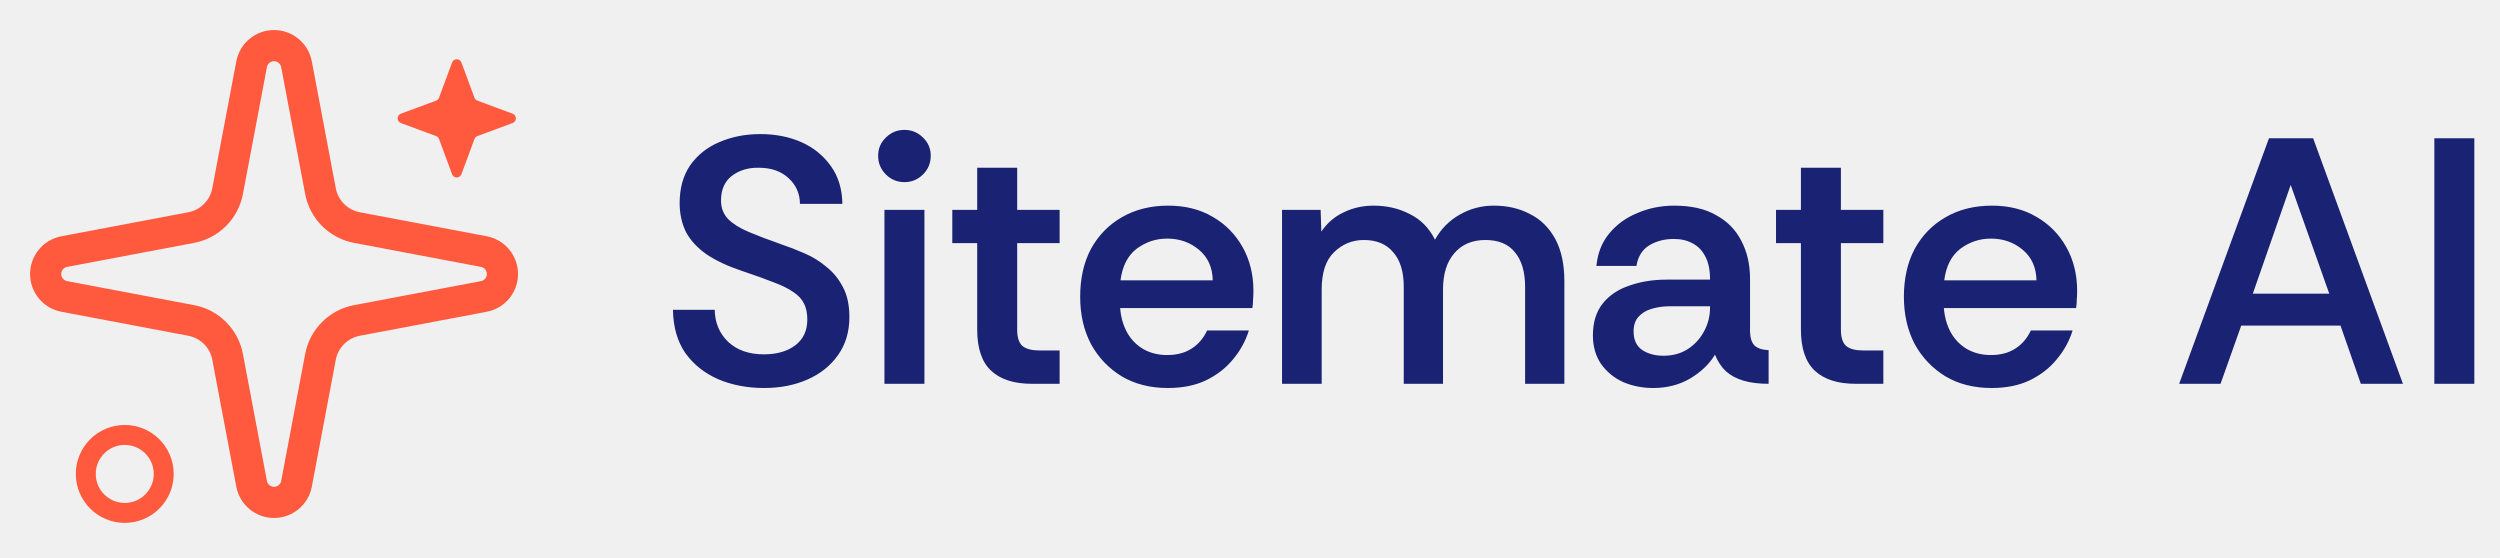
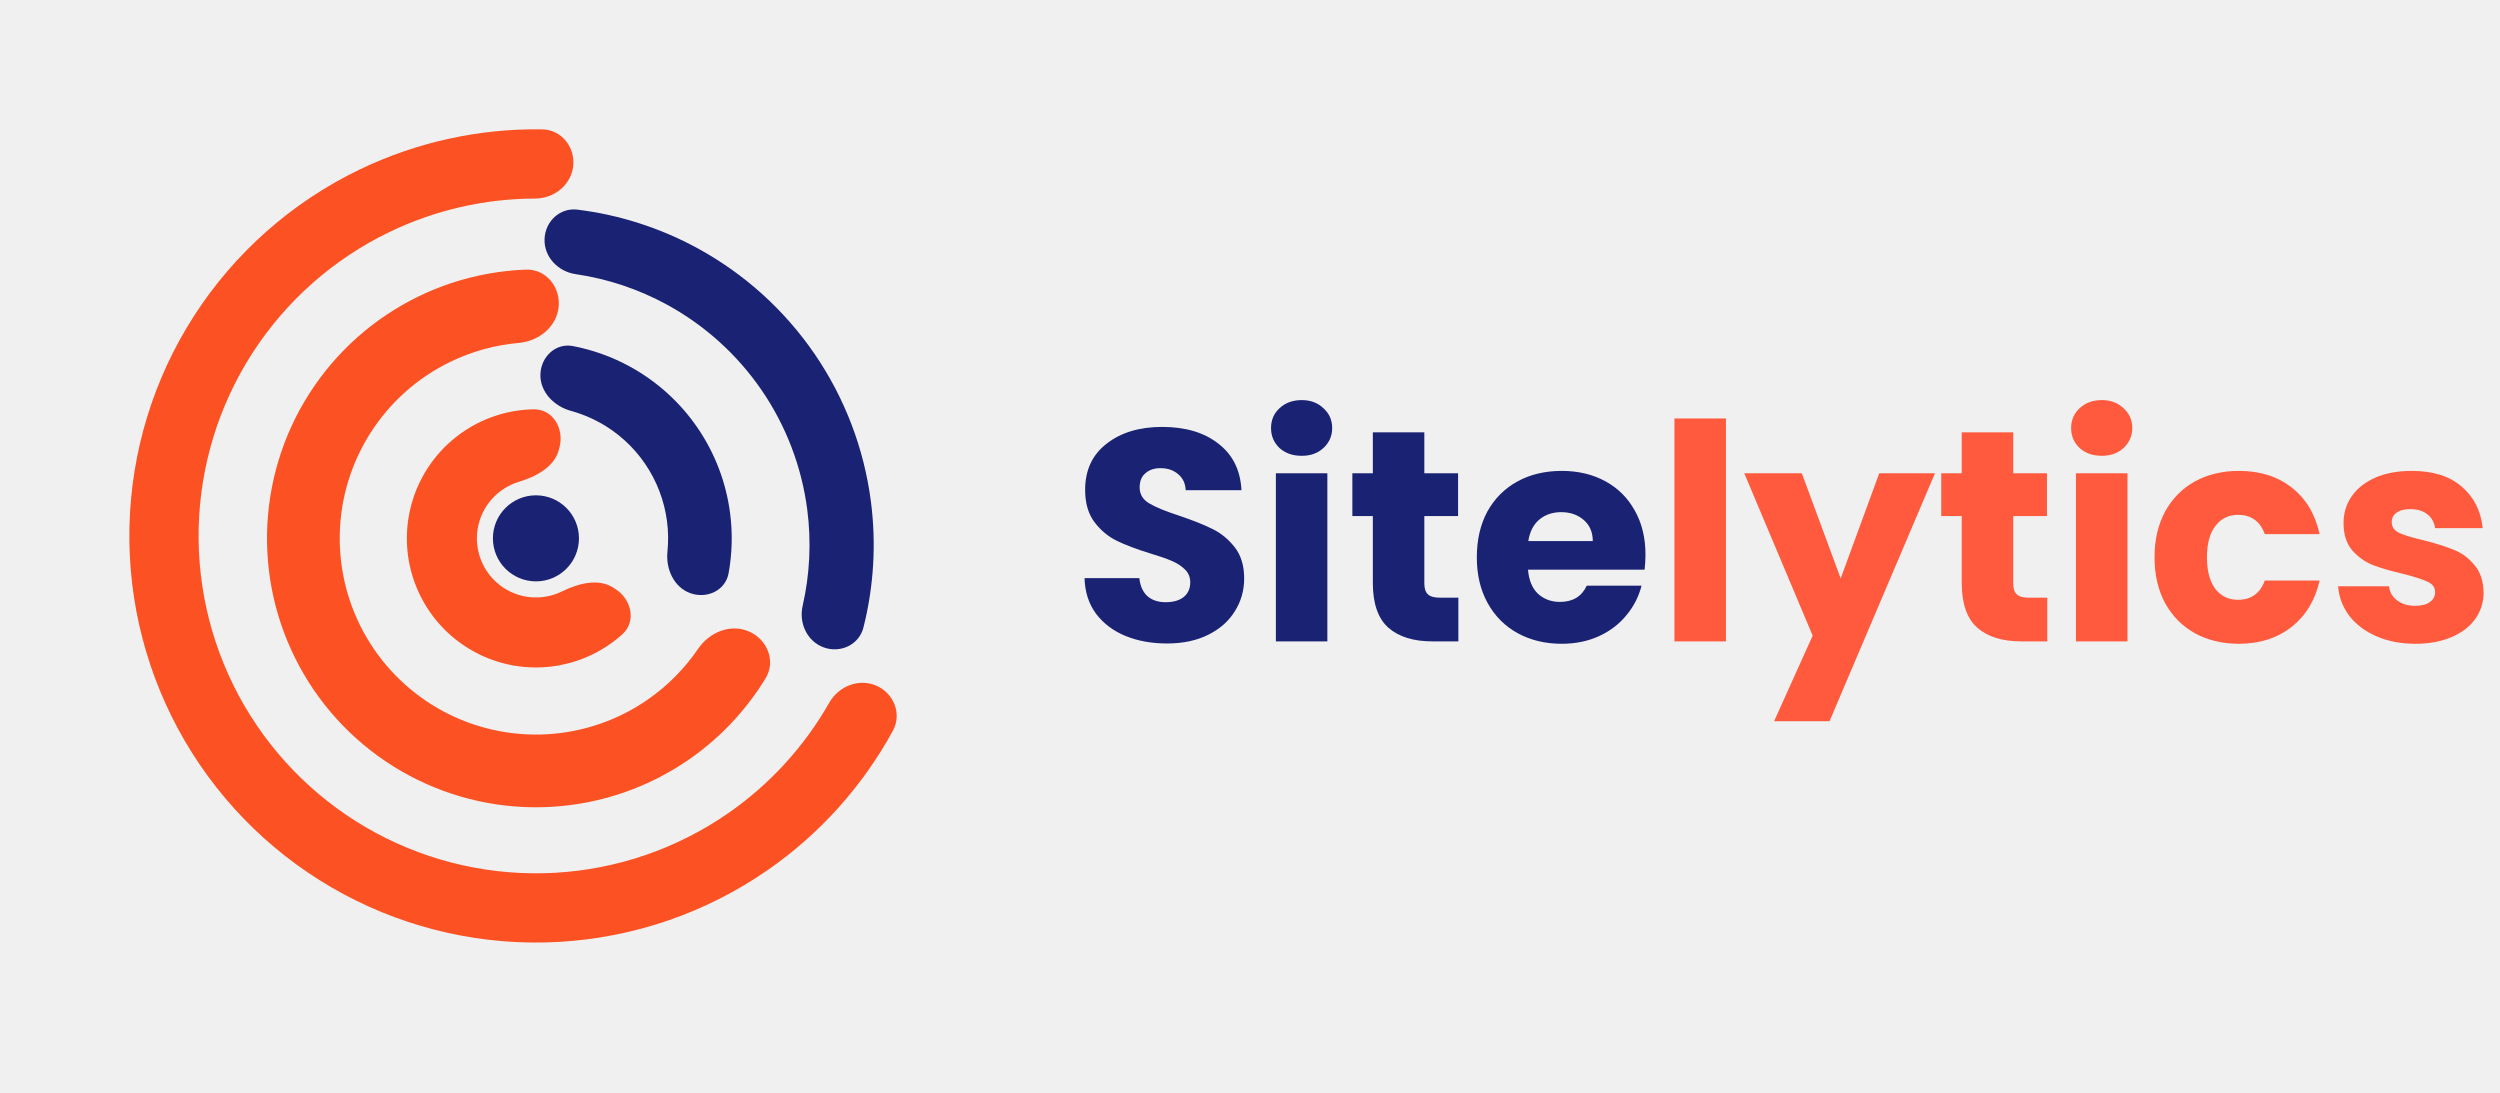
- <svg xmlns="http://www.w3.org/2000/svg" width="148" height="33" viewBox="0 0 148 33" fill="none">
-   <path d="M14.895 3.804C14.953 3.494 15.118 3.214 15.36 3.013C15.603 2.811 15.908 2.701 16.224 2.701C16.539 2.701 16.845 2.811 17.087 3.013C17.33 3.214 17.495 3.494 17.553 3.804L18.973 11.317C19.074 11.851 19.334 12.343 19.718 12.727C20.103 13.111 20.594 13.371 21.128 13.472L28.641 14.893C28.951 14.951 29.231 15.115 29.433 15.358C29.634 15.601 29.745 15.906 29.745 16.221C29.745 16.537 29.634 16.842 29.433 17.085C29.231 17.328 28.951 17.492 28.641 17.55L21.128 18.971C20.594 19.072 20.103 19.331 19.718 19.716C19.334 20.1 19.074 20.591 18.973 21.126L17.553 28.639C17.495 28.949 17.33 29.229 17.087 29.43C16.845 29.632 16.539 29.742 16.224 29.742C15.908 29.742 15.603 29.632 15.36 29.43C15.118 29.229 14.953 28.949 14.895 28.639L13.474 21.126C13.373 20.591 13.114 20.1 12.73 19.716C12.345 19.331 11.854 19.072 11.32 18.971L3.807 17.55C3.497 17.492 3.217 17.328 3.015 17.085C2.813 16.842 2.703 16.537 2.703 16.221C2.703 15.906 2.813 15.601 3.015 15.358C3.217 15.115 3.497 14.951 3.807 14.893L11.32 13.472C11.854 13.371 12.345 13.111 12.73 12.727C13.114 12.343 13.373 11.851 13.474 11.317L14.895 3.804Z" stroke="#FF5A3D" stroke-width="1.845" stroke-linecap="round" stroke-linejoin="round" />
-   <path d="M26.763 3.701C26.858 3.444 27.221 3.444 27.317 3.701L28.088 5.785C28.118 5.866 28.181 5.929 28.262 5.959L30.346 6.73C30.604 6.826 30.604 7.189 30.346 7.284L28.262 8.056C28.181 8.085 28.118 8.149 28.088 8.23L27.317 10.314C27.221 10.571 26.858 10.571 26.763 10.314L25.991 8.23C25.962 8.149 25.898 8.085 25.817 8.056L23.733 7.284C23.476 7.189 23.476 6.826 23.733 6.73L25.817 5.959C25.898 5.929 25.962 5.866 25.991 5.785L26.763 3.701Z" fill="#FF5A3D" />
-   <g clip-path="url(#clip0_10799_3646)">
-     <path d="M7.385 30.364C8.66 30.364 9.693 29.331 9.693 28.056C9.693 26.782 8.66 25.749 7.385 25.749C6.111 25.749 5.078 26.782 5.078 28.056C5.078 29.331 6.111 30.364 7.385 30.364Z" stroke="#FF5A3D" stroke-width="1.181" stroke-linecap="round" stroke-linejoin="round" />
-   </g>
-   <path d="M45.239 22.97C44.242 22.97 43.335 22.797 42.519 22.451C41.702 22.091 41.051 21.572 40.567 20.894C40.096 20.202 39.854 19.351 39.84 18.34H42.311C42.325 19.115 42.595 19.752 43.121 20.25C43.647 20.735 44.346 20.977 45.218 20.977C45.993 20.977 46.616 20.797 47.086 20.437C47.557 20.077 47.792 19.572 47.792 18.921C47.792 18.548 47.73 18.236 47.605 17.987C47.481 17.724 47.273 17.496 46.983 17.302C46.692 17.094 46.304 16.901 45.82 16.721C45.335 16.527 44.719 16.305 43.972 16.056C43.1 15.765 42.387 15.433 41.833 15.059C41.28 14.672 40.871 14.229 40.608 13.731C40.359 13.219 40.235 12.651 40.235 12.028C40.235 11.142 40.442 10.395 40.858 9.786C41.287 9.177 41.861 8.72 42.581 8.415C43.315 8.097 44.124 7.938 45.01 7.938C45.91 7.938 46.72 8.097 47.439 8.415C48.159 8.734 48.74 9.204 49.183 9.827C49.626 10.436 49.855 11.184 49.869 12.07H47.356C47.356 11.474 47.135 10.969 46.692 10.554C46.249 10.139 45.661 9.931 44.927 9.931C44.304 9.917 43.771 10.076 43.328 10.409C42.899 10.741 42.685 11.225 42.685 11.862C42.685 12.305 42.823 12.672 43.1 12.963C43.391 13.253 43.799 13.509 44.325 13.731C44.851 13.952 45.488 14.194 46.235 14.457C46.692 14.61 47.156 14.79 47.626 14.997C48.111 15.205 48.547 15.475 48.934 15.807C49.336 16.125 49.661 16.527 49.91 17.011C50.159 17.482 50.284 18.07 50.284 18.776C50.284 19.648 50.056 20.402 49.599 21.039C49.156 21.662 48.554 22.14 47.792 22.472C47.031 22.804 46.18 22.97 45.239 22.97ZM53.543 10.782C53.114 10.782 52.747 10.63 52.442 10.326C52.138 10.021 51.986 9.654 51.986 9.225C51.986 8.796 52.138 8.436 52.442 8.145C52.747 7.841 53.114 7.689 53.543 7.689C53.972 7.689 54.339 7.841 54.643 8.145C54.948 8.436 55.1 8.796 55.1 9.225C55.1 9.654 54.948 10.021 54.643 10.326C54.339 10.63 53.972 10.782 53.543 10.782ZM52.359 22.721V12.423H54.726V22.721H52.359ZM61.089 22.721C60.037 22.721 59.234 22.465 58.681 21.953C58.127 21.441 57.85 20.624 57.85 19.503V14.395H56.376V12.423H57.85V9.931H60.217V12.423H62.729V14.395H60.217V19.523C60.217 19.994 60.328 20.319 60.549 20.499C60.771 20.666 61.103 20.748 61.546 20.748H62.729V22.721H61.089ZM69.136 22.97C68.098 22.97 67.192 22.742 66.416 22.285C65.641 21.814 65.032 21.178 64.589 20.375C64.16 19.558 63.946 18.624 63.946 17.572C63.946 16.478 64.16 15.53 64.589 14.727C65.032 13.925 65.641 13.302 66.416 12.859C67.206 12.402 68.119 12.174 69.157 12.174C70.168 12.174 71.047 12.395 71.794 12.838C72.541 13.267 73.13 13.862 73.559 14.623C73.988 15.385 74.203 16.25 74.203 17.219C74.203 17.413 74.196 17.586 74.182 17.738C74.182 17.89 74.168 18.056 74.14 18.236H66.313C66.354 18.776 66.493 19.261 66.728 19.69C66.963 20.105 67.282 20.43 67.683 20.666C68.098 20.901 68.569 21.018 69.095 21.018C69.662 21.018 70.14 20.894 70.528 20.645C70.929 20.396 71.24 20.036 71.462 19.565H73.933C73.739 20.188 73.427 20.756 72.998 21.268C72.583 21.78 72.05 22.195 71.4 22.513C70.763 22.818 70.008 22.97 69.136 22.97ZM66.333 16.596H71.794C71.78 15.835 71.51 15.232 70.984 14.79C70.458 14.347 69.829 14.125 69.095 14.125C68.43 14.125 67.828 14.326 67.288 14.727C66.763 15.129 66.444 15.752 66.333 16.596ZM75.897 22.721V12.423H78.181L78.223 13.71C78.569 13.198 79.012 12.817 79.552 12.568C80.091 12.305 80.68 12.174 81.316 12.174C82.105 12.174 82.818 12.34 83.455 12.672C84.106 12.99 84.604 13.495 84.95 14.188C85.31 13.551 85.794 13.059 86.403 12.713C87.026 12.353 87.704 12.174 88.438 12.174C89.241 12.174 89.954 12.34 90.577 12.672C91.213 12.99 91.712 13.482 92.072 14.146C92.431 14.81 92.611 15.648 92.611 16.658V22.721H90.286V16.97C90.286 16.098 90.085 15.419 89.684 14.935C89.296 14.45 88.715 14.208 87.94 14.208C87.151 14.208 86.535 14.471 86.092 14.997C85.649 15.509 85.427 16.222 85.427 17.136V22.721H83.102V16.97C83.102 16.084 82.894 15.406 82.479 14.935C82.078 14.45 81.496 14.208 80.735 14.208C80.057 14.208 79.468 14.45 78.97 14.935C78.486 15.406 78.243 16.139 78.243 17.136V22.721H75.897ZM97.871 22.97C97.235 22.97 96.64 22.852 96.086 22.617C95.546 22.368 95.11 22.008 94.778 21.538C94.46 21.067 94.3 20.506 94.3 19.856C94.3 19.081 94.494 18.451 94.882 17.966C95.269 17.482 95.795 17.129 96.46 16.907C97.124 16.672 97.858 16.554 98.66 16.554H101.235C101.235 16.001 101.145 15.551 100.965 15.205C100.785 14.845 100.536 14.582 100.218 14.416C99.899 14.236 99.526 14.146 99.097 14.146C98.543 14.146 98.058 14.271 97.643 14.52C97.228 14.769 96.972 15.177 96.875 15.745H94.508C94.577 14.997 94.826 14.361 95.255 13.835C95.698 13.295 96.259 12.886 96.937 12.61C97.615 12.319 98.342 12.174 99.117 12.174C100.114 12.174 100.937 12.36 101.588 12.734C102.252 13.094 102.751 13.599 103.083 14.25C103.429 14.9 103.602 15.655 103.602 16.513V19.648C103.616 20.022 103.706 20.292 103.872 20.458C104.052 20.624 104.329 20.714 104.702 20.728V22.721C104.121 22.721 103.623 22.659 103.208 22.534C102.792 22.41 102.446 22.223 102.169 21.974C101.906 21.724 101.692 21.399 101.526 20.998C101.194 21.551 100.702 22.022 100.052 22.41C99.415 22.783 98.688 22.97 97.871 22.97ZM98.474 21.06C99.013 21.06 99.484 20.935 99.885 20.686C100.301 20.423 100.626 20.077 100.861 19.648C101.111 19.205 101.235 18.721 101.235 18.195V18.132H98.827C98.467 18.132 98.121 18.181 97.788 18.278C97.456 18.375 97.193 18.534 96.999 18.755C96.806 18.963 96.709 19.254 96.709 19.627C96.709 20.126 96.882 20.492 97.228 20.728C97.574 20.949 97.989 21.06 98.474 21.06ZM109.853 22.721C108.801 22.721 107.999 22.465 107.445 21.953C106.891 21.441 106.614 20.624 106.614 19.503V14.395H105.14V12.423H106.614V9.931H108.981V12.423H111.494V14.395H108.981V19.523C108.981 19.994 109.092 20.319 109.314 20.499C109.535 20.666 109.867 20.748 110.31 20.748H111.494V22.721H109.853ZM117.901 22.97C116.863 22.97 115.956 22.742 115.181 22.285C114.406 21.814 113.797 21.178 113.354 20.375C112.925 19.558 112.71 18.624 112.71 17.572C112.71 16.478 112.925 15.53 113.354 14.727C113.797 13.925 114.406 13.302 115.181 12.859C115.97 12.402 116.884 12.174 117.922 12.174C118.932 12.174 119.811 12.395 120.559 12.838C121.306 13.267 121.894 13.862 122.323 14.623C122.752 15.385 122.967 16.25 122.967 17.219C122.967 17.413 122.96 17.586 122.946 17.738C122.946 17.89 122.932 18.056 122.905 18.236H115.077C115.119 18.776 115.257 19.261 115.492 19.69C115.728 20.105 116.046 20.43 116.447 20.666C116.863 20.901 117.333 21.018 117.859 21.018C118.427 21.018 118.904 20.894 119.292 20.645C119.693 20.396 120.005 20.036 120.226 19.565H122.697C122.503 20.188 122.192 20.756 121.763 21.268C121.348 21.78 120.815 22.195 120.164 22.513C119.527 22.818 118.773 22.97 117.901 22.97ZM115.098 16.596H120.559C120.545 15.835 120.275 15.232 119.749 14.79C119.223 14.347 118.593 14.125 117.859 14.125C117.195 14.125 116.593 14.326 116.053 14.727C115.527 15.129 115.209 15.752 115.098 16.596ZM129.006 22.721L134.322 8.187H136.938L142.253 22.721H139.762L138.557 19.274H132.681L131.456 22.721H129.006ZM133.367 17.385H137.893L135.609 10.948L133.367 17.385ZM144.113 22.721V8.187H146.48V22.721H144.113Z" fill="#1A2373" />
-   <defs>
-     <clipPath id="clip0_10799_3646">
-       <rect width="5.907" height="5.907" fill="white" transform="translate(4.42969 25.103)" />
-     </clipPath>
-   </defs>
+ <svg xmlns="http://www.w3.org/2000/svg" width="135" height="59" viewBox="0 0 135 59" fill="none">
+   <path d="M28.941 31.394C30.224 31.394 31.264 30.354 31.264 29.071C31.264 27.787 30.224 26.747 28.941 26.747C27.657 26.747 26.617 27.787 26.617 29.071C26.617 30.354 27.657 31.394 28.941 31.394Z" fill="#1A2373" />
+   <path d="M47.33 37.03C48.275 37.446 48.711 38.554 48.216 39.46C46.584 42.451 44.273 45.029 41.459 46.981C38.132 49.29 34.231 50.633 30.188 50.863C26.145 51.093 22.117 50.2 18.55 48.283C14.983 46.367 12.015 43.501 9.975 40.003C7.935 36.505 6.901 32.511 6.99 28.462C7.078 24.414 8.284 20.468 10.474 17.062C12.665 13.657 15.755 10.923 19.402 9.163C22.486 7.675 25.868 6.933 29.275 6.985C30.308 7.001 31.057 7.926 30.954 8.953C30.851 9.98 29.933 10.719 28.9 10.722C26.181 10.728 23.49 11.343 21.026 12.531C18 13.991 15.437 16.259 13.619 19.085C11.802 21.911 10.801 25.185 10.728 28.544C10.655 31.903 11.512 35.217 13.205 38.119C14.897 41.021 17.36 43.399 20.32 44.989C23.279 46.58 26.621 47.32 29.976 47.13C33.331 46.939 36.567 45.825 39.328 43.909C41.575 42.35 43.435 40.31 44.779 37.947C45.289 37.049 46.385 36.614 47.33 37.03Z" fill="#FC5223" />
+   <path d="M40.448 34.101C41.442 34.535 41.906 35.702 41.342 36.628C40.298 38.342 38.906 39.827 37.248 40.983C35.051 42.515 32.474 43.41 29.8 43.568C27.127 43.727 24.461 43.143 22.099 41.881C19.736 40.619 17.769 38.729 16.414 36.419C15.059 34.109 14.369 31.469 14.421 28.791C14.472 26.113 15.264 23.502 16.707 21.246C18.15 18.99 20.189 17.177 22.598 16.008C24.416 15.125 26.392 14.635 28.398 14.56C29.481 14.519 30.273 15.494 30.167 16.573C30.061 17.653 29.095 18.423 28.014 18.518C26.734 18.63 25.479 18.975 24.314 19.541C22.556 20.394 21.068 21.717 20.015 23.363C18.962 25.009 18.385 26.913 18.347 28.867C18.31 30.82 18.813 32.746 19.802 34.432C20.79 36.117 22.226 37.496 23.949 38.417C25.672 39.337 27.617 39.763 29.567 39.648C31.518 39.532 33.399 38.879 35.001 37.761C36.064 37.02 36.978 36.093 37.7 35.031C38.31 34.134 39.454 33.666 40.448 34.101Z" fill="#FC5223" />
+   <path d="M33.226 31.802C34.106 32.363 34.378 33.558 33.602 34.256C33.122 34.688 32.582 35.052 31.997 35.338C30.841 35.901 29.553 36.134 28.273 36.011C26.993 35.888 25.773 35.413 24.746 34.639C23.719 33.866 22.927 32.823 22.456 31.627C21.985 30.431 21.853 29.128 22.077 27.861C22.3 26.596 22.869 25.416 23.721 24.453C24.573 23.49 25.674 22.782 26.904 22.406C27.527 22.216 28.17 22.114 28.815 22.103C29.859 22.084 30.475 23.143 30.214 24.154L30.179 24.287C29.937 25.224 28.935 25.739 28.009 26.022C27.446 26.194 26.942 26.518 26.553 26.959C26.163 27.399 25.902 27.939 25.8 28.518C25.698 29.098 25.758 29.694 25.974 30.241C26.189 30.788 26.552 31.266 27.022 31.62C27.491 31.974 28.05 32.191 28.636 32.248C29.221 32.304 29.811 32.197 30.34 31.939C31.21 31.515 32.294 31.208 33.111 31.729L33.226 31.802Z" fill="#FC5223" />
+   <path d="M29.182 20.218C29.208 19.27 30.003 18.509 30.934 18.687C32.002 18.892 33.035 19.261 33.996 19.784C35.461 20.582 36.717 21.715 37.66 23.091C38.604 24.467 39.208 26.047 39.424 27.701C39.566 28.785 39.538 29.882 39.345 30.952C39.176 31.885 38.179 32.352 37.285 32.034C36.391 31.717 35.947 30.732 36.042 29.788C36.097 29.243 36.09 28.692 36.018 28.146C35.872 27.029 35.464 25.963 34.827 25.034C34.19 24.105 33.343 23.34 32.353 22.801C31.869 22.538 31.358 22.332 30.83 22.187C29.916 21.936 29.157 21.167 29.182 20.218Z" fill="#1A2373" />
+   <path d="M29.405 12.921C29.432 11.964 30.231 11.202 31.181 11.32C33.453 11.601 35.657 12.308 37.675 13.409C40.202 14.788 42.367 16.745 43.993 19.12C45.618 21.495 46.659 24.222 47.029 27.077C47.324 29.357 47.186 31.667 46.625 33.887C46.391 34.815 45.391 35.284 44.49 34.963C43.588 34.641 43.129 33.651 43.342 32.718C43.731 31.019 43.817 29.26 43.592 27.522C43.292 25.21 42.45 23.002 41.133 21.077C39.816 19.153 38.062 17.568 36.016 16.451C34.477 15.612 32.806 15.056 31.081 14.803C30.135 14.664 29.378 13.877 29.405 12.921Z" fill="#1A2373" />
+   <path d="M63.021 34.748C62.186 34.748 61.438 34.612 60.776 34.341C60.115 34.07 59.584 33.669 59.182 33.137C58.792 32.606 58.586 31.966 58.565 31.218H61.525C61.568 31.641 61.714 31.966 61.964 32.194C62.213 32.411 62.538 32.519 62.94 32.519C63.352 32.519 63.677 32.427 63.916 32.243C64.154 32.048 64.273 31.782 64.273 31.446C64.273 31.164 64.176 30.931 63.981 30.746C63.796 30.562 63.563 30.41 63.281 30.291C63.01 30.172 62.62 30.036 62.11 29.884C61.373 29.657 60.771 29.429 60.305 29.201C59.839 28.974 59.437 28.637 59.101 28.193C58.765 27.748 58.597 27.168 58.597 26.452C58.597 25.39 58.982 24.56 59.752 23.964C60.522 23.357 61.525 23.053 62.761 23.053C64.019 23.053 65.032 23.357 65.802 23.964C66.572 24.56 66.984 25.395 67.039 26.469H64.029C64.008 26.1 63.872 25.813 63.623 25.607C63.373 25.39 63.054 25.281 62.663 25.281C62.327 25.281 62.056 25.373 61.85 25.558C61.644 25.731 61.541 25.986 61.541 26.322C61.541 26.691 61.714 26.978 62.061 27.184C62.408 27.39 62.95 27.613 63.688 27.851C64.425 28.101 65.022 28.339 65.477 28.567C65.943 28.795 66.344 29.125 66.681 29.559C67.017 29.993 67.185 30.551 67.185 31.234C67.185 31.885 67.017 32.476 66.681 33.007C66.355 33.539 65.878 33.962 65.249 34.276C64.62 34.59 63.878 34.748 63.021 34.748ZM70.295 24.614C69.807 24.614 69.406 24.474 69.092 24.192C68.788 23.899 68.636 23.541 68.636 23.118C68.636 22.684 68.788 22.327 69.092 22.045C69.406 21.752 69.807 21.605 70.295 21.605C70.772 21.605 71.163 21.752 71.466 22.045C71.781 22.327 71.938 22.684 71.938 23.118C71.938 23.541 71.781 23.899 71.466 24.192C71.163 24.474 70.772 24.614 70.295 24.614ZM71.678 25.558V34.634H68.897V25.558H71.678ZM78.752 32.275V34.634H77.337C76.329 34.634 75.542 34.39 74.978 33.902C74.415 33.403 74.133 32.595 74.133 31.478V27.867H73.027V25.558H74.133V23.346H76.914V25.558H78.736V27.867H76.914V31.511C76.914 31.782 76.979 31.977 77.109 32.096C77.239 32.216 77.456 32.275 77.76 32.275H78.752ZM88.856 29.949C88.856 30.21 88.84 30.481 88.808 30.763H82.513C82.557 31.327 82.736 31.76 83.05 32.064C83.375 32.357 83.771 32.503 84.237 32.503C84.931 32.503 85.414 32.21 85.685 31.625H88.645C88.493 32.221 88.217 32.758 87.816 33.235C87.425 33.712 86.932 34.086 86.335 34.357C85.739 34.628 85.072 34.764 84.335 34.764C83.446 34.764 82.654 34.574 81.96 34.195C81.266 33.815 80.724 33.273 80.334 32.568C79.943 31.863 79.748 31.039 79.748 30.096C79.748 29.152 79.938 28.328 80.317 27.623C80.708 26.919 81.25 26.377 81.944 25.997C82.638 25.617 83.435 25.428 84.335 25.428C85.213 25.428 85.994 25.612 86.677 25.981C87.36 26.349 87.891 26.875 88.271 27.558C88.661 28.241 88.856 29.038 88.856 29.949ZM86.01 29.217C86.01 28.74 85.847 28.361 85.522 28.079C85.197 27.797 84.79 27.656 84.302 27.656C83.836 27.656 83.44 27.792 83.115 28.063C82.801 28.334 82.605 28.719 82.529 29.217H86.01Z" fill="#1A2373" />
+   <path d="M93.201 22.598V34.634H90.42V22.598H93.201ZM104.488 25.558L98.795 38.944H95.802L97.884 34.325L94.192 25.558H97.299L99.397 31.234L101.479 25.558H104.488ZM110.552 32.275V34.634H109.137C108.129 34.634 107.343 34.39 106.779 33.902C106.215 33.403 105.933 32.595 105.933 31.478V27.867H104.827V25.558H105.933V23.346H108.714V25.558H110.536V27.867H108.714V31.511C108.714 31.782 108.779 31.977 108.909 32.096C109.039 32.216 109.256 32.275 109.56 32.275H110.552ZM113.5 24.614C113.012 24.614 112.611 24.474 112.297 24.192C111.993 23.899 111.841 23.541 111.841 23.118C111.841 22.684 111.993 22.327 112.297 22.045C112.611 21.752 113.012 21.605 113.5 21.605C113.977 21.605 114.368 21.752 114.671 22.045C114.986 22.327 115.143 22.684 115.143 23.118C115.143 23.541 114.986 23.899 114.671 24.192C114.368 24.474 113.977 24.614 113.5 24.614ZM114.883 25.558V34.634H112.101V25.558H114.883ZM116.345 30.096C116.345 29.152 116.535 28.328 116.915 27.623C117.305 26.919 117.842 26.377 118.525 25.997C119.219 25.617 120.01 25.428 120.899 25.428C122.038 25.428 122.987 25.726 123.746 26.322C124.516 26.919 125.02 27.759 125.259 28.843H122.298C122.049 28.149 121.566 27.802 120.851 27.802C120.341 27.802 119.934 28.003 119.631 28.404C119.327 28.795 119.175 29.358 119.175 30.096C119.175 30.833 119.327 31.402 119.631 31.804C119.934 32.194 120.341 32.389 120.851 32.389C121.566 32.389 122.049 32.042 122.298 31.348H125.259C125.02 32.411 124.516 33.246 123.746 33.853C122.976 34.46 122.027 34.764 120.899 34.764C120.01 34.764 119.219 34.574 118.525 34.195C117.842 33.815 117.305 33.273 116.915 32.568C116.535 31.863 116.345 31.039 116.345 30.096ZM130.438 34.764C129.647 34.764 128.942 34.628 128.324 34.357C127.706 34.086 127.218 33.718 126.86 33.251C126.502 32.774 126.302 32.243 126.258 31.657H129.007C129.04 31.972 129.186 32.227 129.446 32.422C129.707 32.617 130.027 32.714 130.406 32.714C130.753 32.714 131.019 32.649 131.203 32.519C131.398 32.378 131.496 32.2 131.496 31.983C131.496 31.722 131.36 31.533 131.089 31.413C130.818 31.283 130.379 31.142 129.772 30.99C129.121 30.839 128.579 30.681 128.145 30.519C127.711 30.345 127.337 30.079 127.023 29.722C126.708 29.353 126.551 28.86 126.551 28.241C126.551 27.721 126.692 27.249 126.974 26.826C127.267 26.393 127.69 26.051 128.243 25.802C128.807 25.552 129.473 25.428 130.243 25.428C131.382 25.428 132.276 25.71 132.927 26.273C133.589 26.837 133.968 27.586 134.066 28.518H131.496C131.452 28.204 131.311 27.954 131.073 27.77C130.845 27.586 130.541 27.493 130.162 27.493C129.837 27.493 129.587 27.558 129.414 27.689C129.24 27.808 129.154 27.976 129.154 28.193C129.154 28.453 129.289 28.648 129.56 28.778C129.842 28.908 130.276 29.038 130.861 29.169C131.534 29.342 132.081 29.516 132.504 29.689C132.927 29.852 133.296 30.123 133.61 30.502C133.935 30.871 134.103 31.37 134.114 31.999C134.114 32.53 133.963 33.007 133.659 33.43C133.366 33.842 132.938 34.168 132.374 34.406C131.821 34.645 131.176 34.764 130.438 34.764Z" fill="#FF5A3D" />
</svg>
